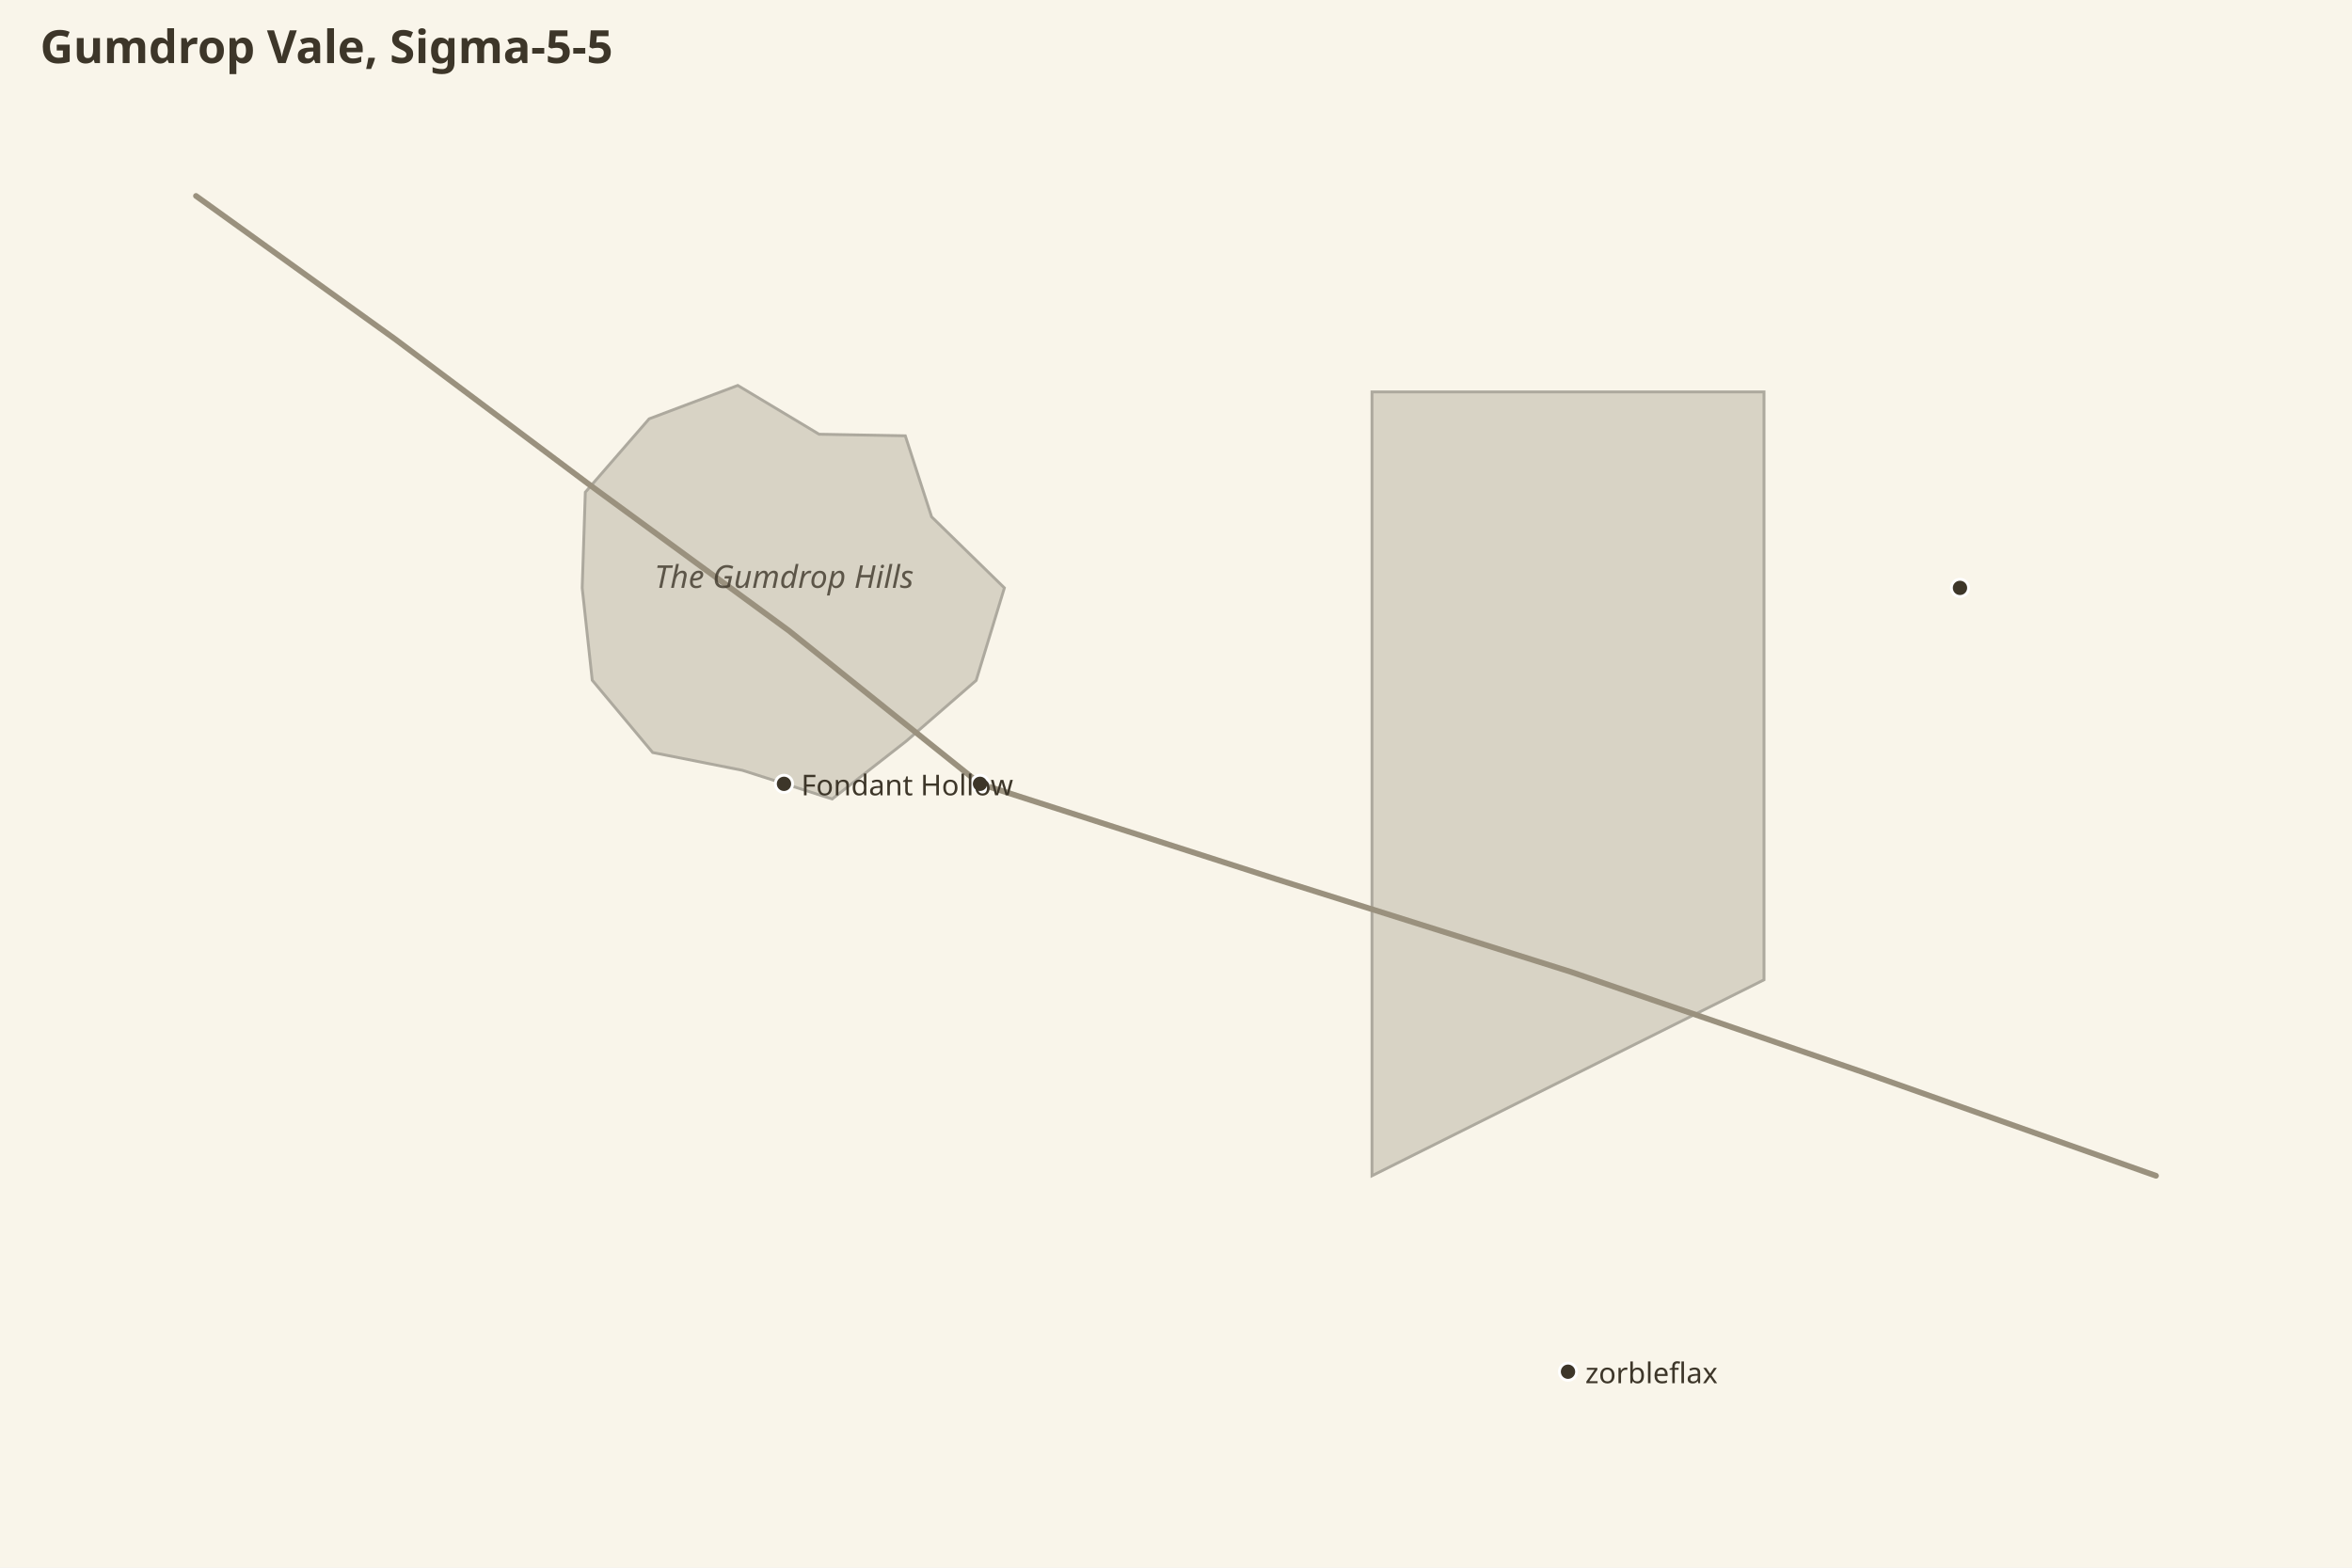
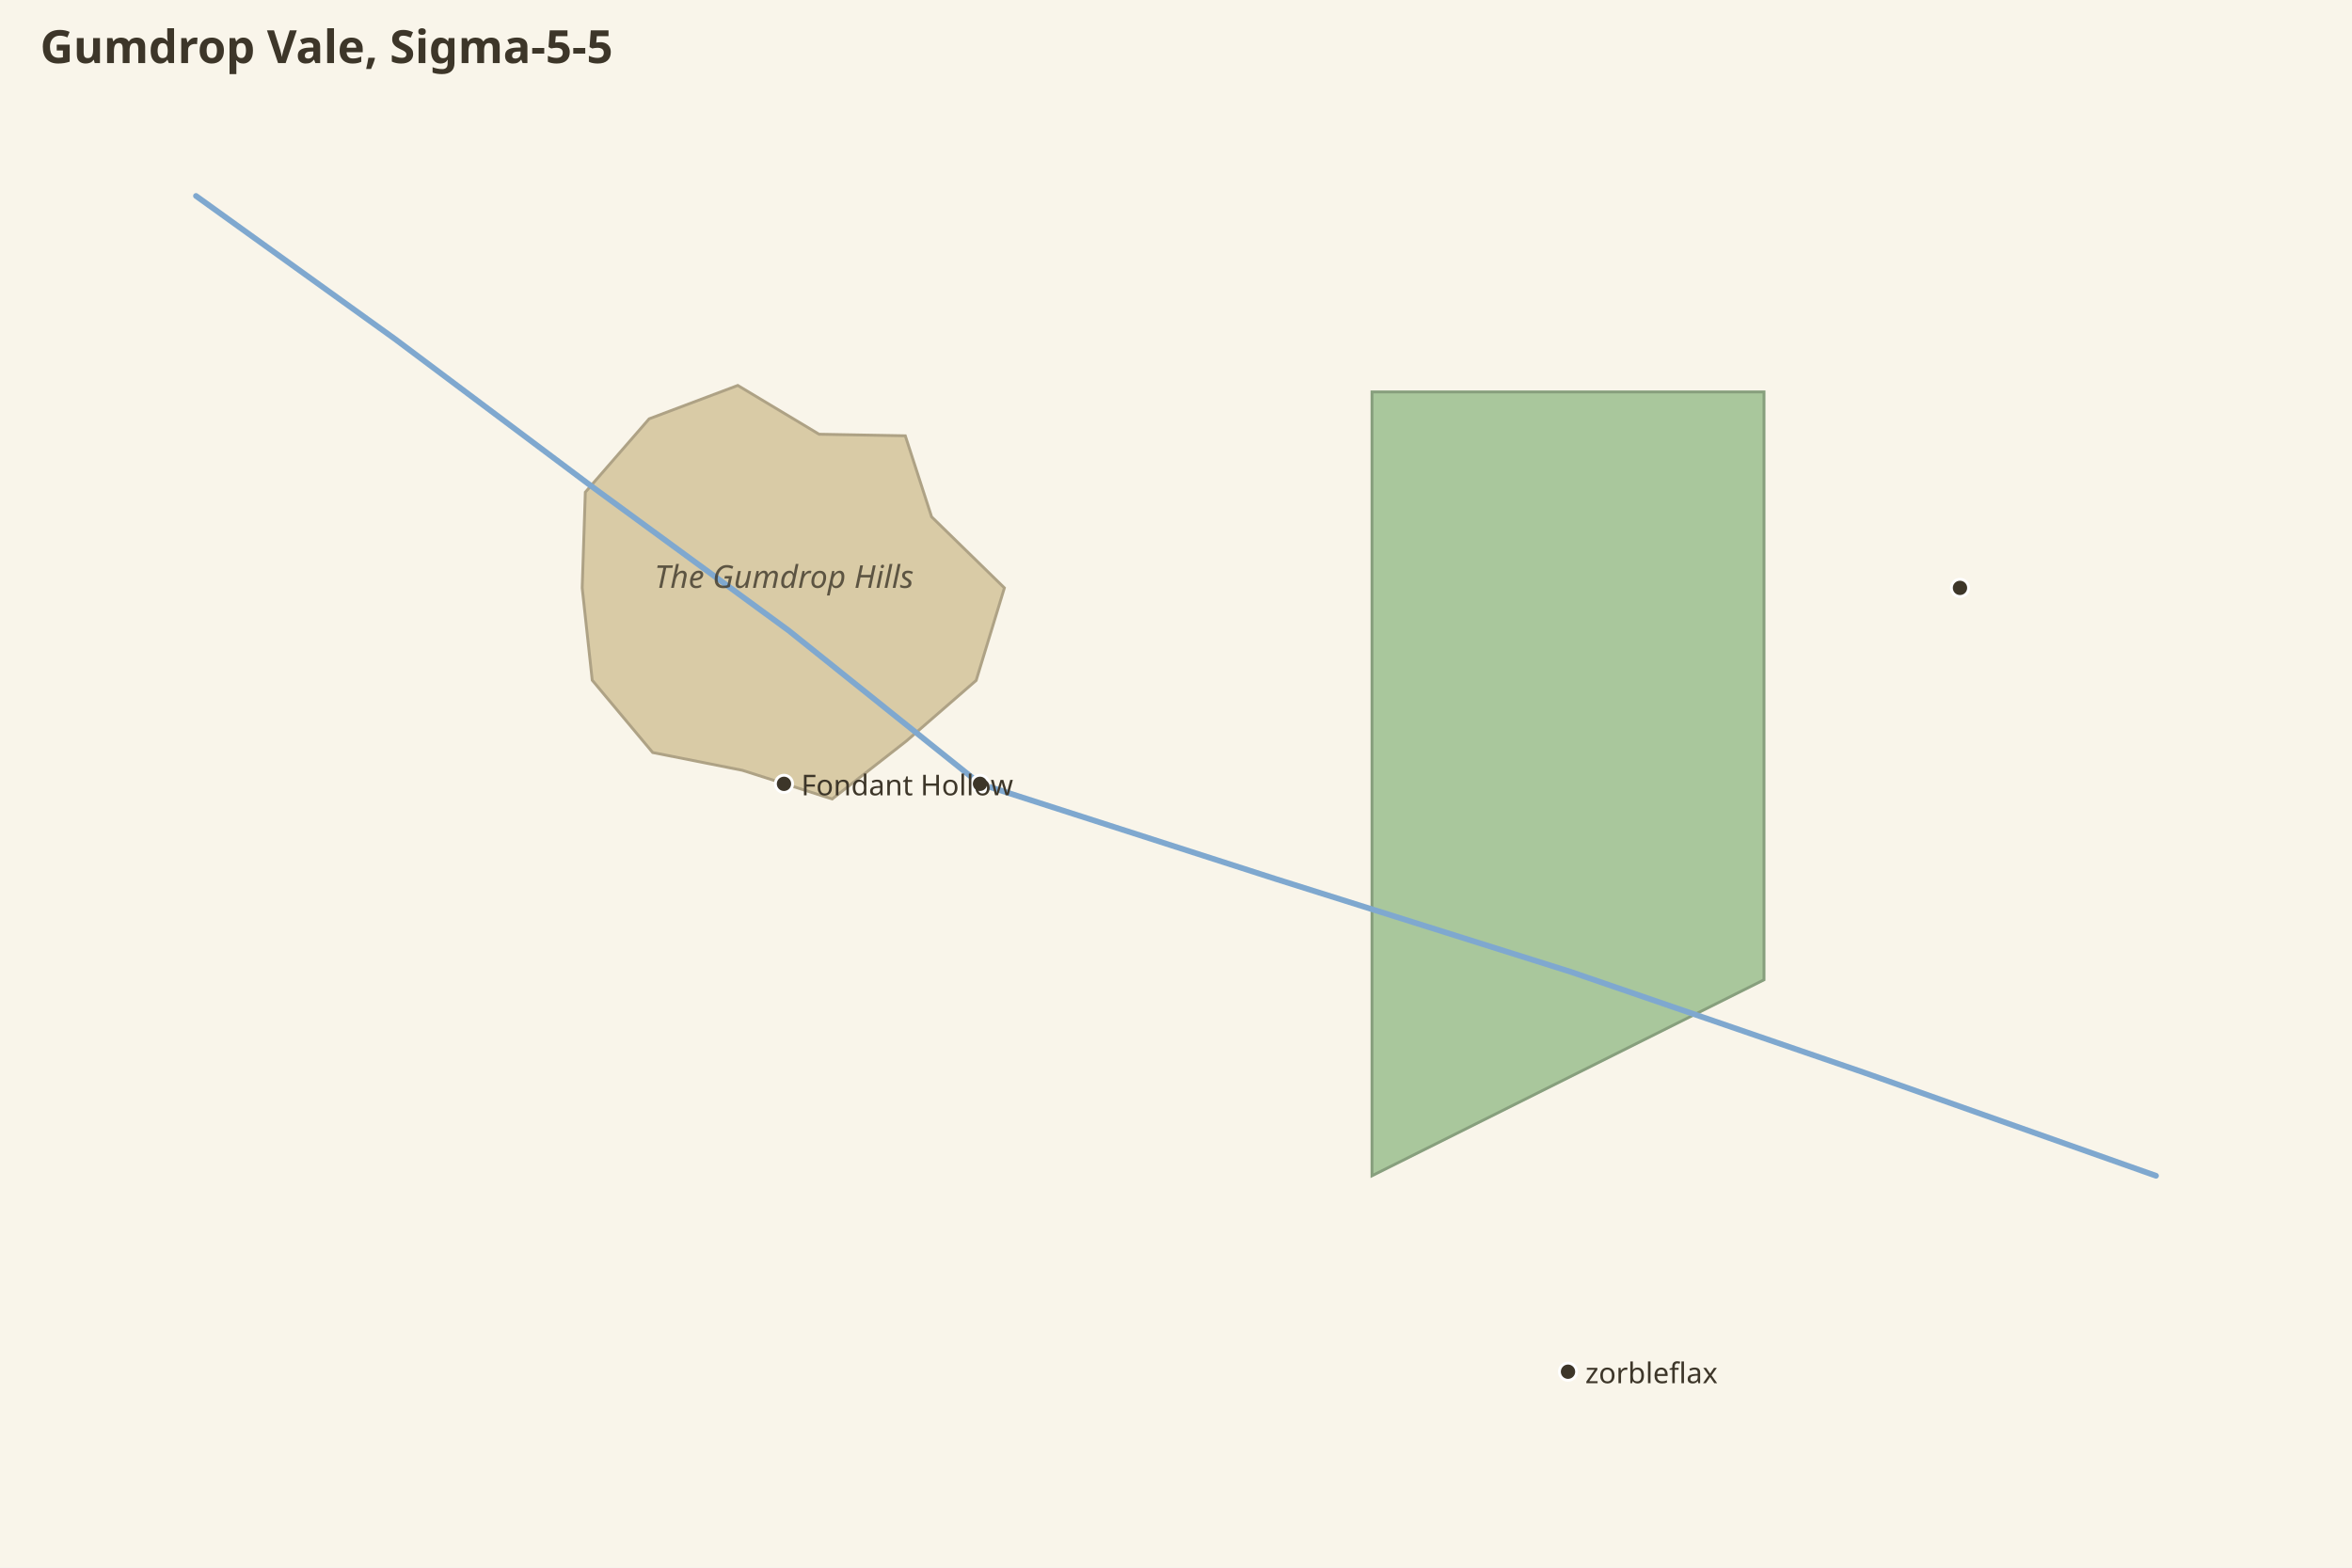
<svg xmlns="http://www.w3.org/2000/svg" viewBox="0 0 820 546.67" width="820" height="546.67" font-family="sans-serif">
  <rect x="0" y="0" width="820" height="546.67" fill="#f9f5ea" />
  <g id="cd-gumdrop-vale-sigma-5-5-the-gumdrop-hills">
-     <polygon points="350.17,205 340.33,237.27 315.95,258.44 290.13,278.61 258.81,268.61 227.55,262.41 206.48,237.2 202.98,205 204.07,171.64 226.32,146.05 257.22,134.41 285.56,151.42 315.62,151.97 324.79,180.22" fill="#d8d3c5" stroke="#ada99e" stroke-width="1" />
+     <polygon points="350.17,205 340.33,237.27 315.95,258.44 290.13,278.61 258.81,268.61 227.55,262.41 206.48,237.2 202.98,205 204.07,171.64 226.32,146.05 257.22,134.41 285.56,151.42 315.62,151.97 324.79,180.22" fill="#d9cba6" stroke="#aea285" stroke-width="1" />
  </g>
  <g>
-     <polygon points="478.33,136.67 615,136.67 615,341.67 478.33,410" fill="#d8d3c5" stroke="#ada99e" stroke-width="1" />
+     <polygon points="478.33,136.67 615,136.67 615,341.67 478.33,410" fill="#a9c79c" stroke="#879f7d" stroke-width="1" />
  </g>
  <g>
-     <polyline points="68.33,68.33 137.69,118.2 206.05,169.43 275,219.9 341.67,273.33 444.53,306.42 547.6,338.88 649.79,373.98 751.67,410" fill="none" stroke="#9a917e" stroke-width="2" stroke-linejoin="round" stroke-linecap="round" />
+     <polyline points="68.33,68.33 137.69,118.2 206.05,169.43 275,219.9 341.67,273.33 444.53,306.42 547.6,338.88 649.79,373.98 751.67,410" fill="none" stroke="#7fa8cf" stroke-width="2" stroke-linejoin="round" stroke-linecap="round" />
  </g>
  <g id="cd-gumdrop-vale-sigma-5-5-fondant-hollow">
    <circle cx="273.33" cy="273.33" r="3" fill="#3d3629" stroke="#fff" stroke-width="1" />
  </g>
  <g>
    <circle cx="683.33" cy="205" r="3" fill="#3d3629" stroke="#fff" stroke-width="1" />
  </g>
  <g>
    <circle cx="341.67" cy="273.33" r="3" fill="#3d3629" stroke="#fff" stroke-width="1" />
  </g>
  <g>
    <circle cx="546.67" cy="478.33" r="3" fill="#3d3629" stroke="#fff" stroke-width="1" />
  </g>
  <text x="273.33" y="205" font-size="11" fill="#3d3629" opacity="0.8" text-anchor="middle" font-style="italic" font-family="sans-serif">The Gumdrop Hills</text>
  <text x="279.33" y="277.33" font-size="10" font-weight="normal" fill="#3d3629" font-family="sans-serif">Fondant Hollow</text>
  <text x="552.67" y="482.33" font-size="10" font-weight="normal" fill="#3d3629" font-family="sans-serif">zorbleflax</text>
  <text x="14" y="22" font-size="16" font-weight="bold" fill="#3d3629" font-family="sans-serif">Gumdrop Vale, Sigma-5-5</text>
</svg>
